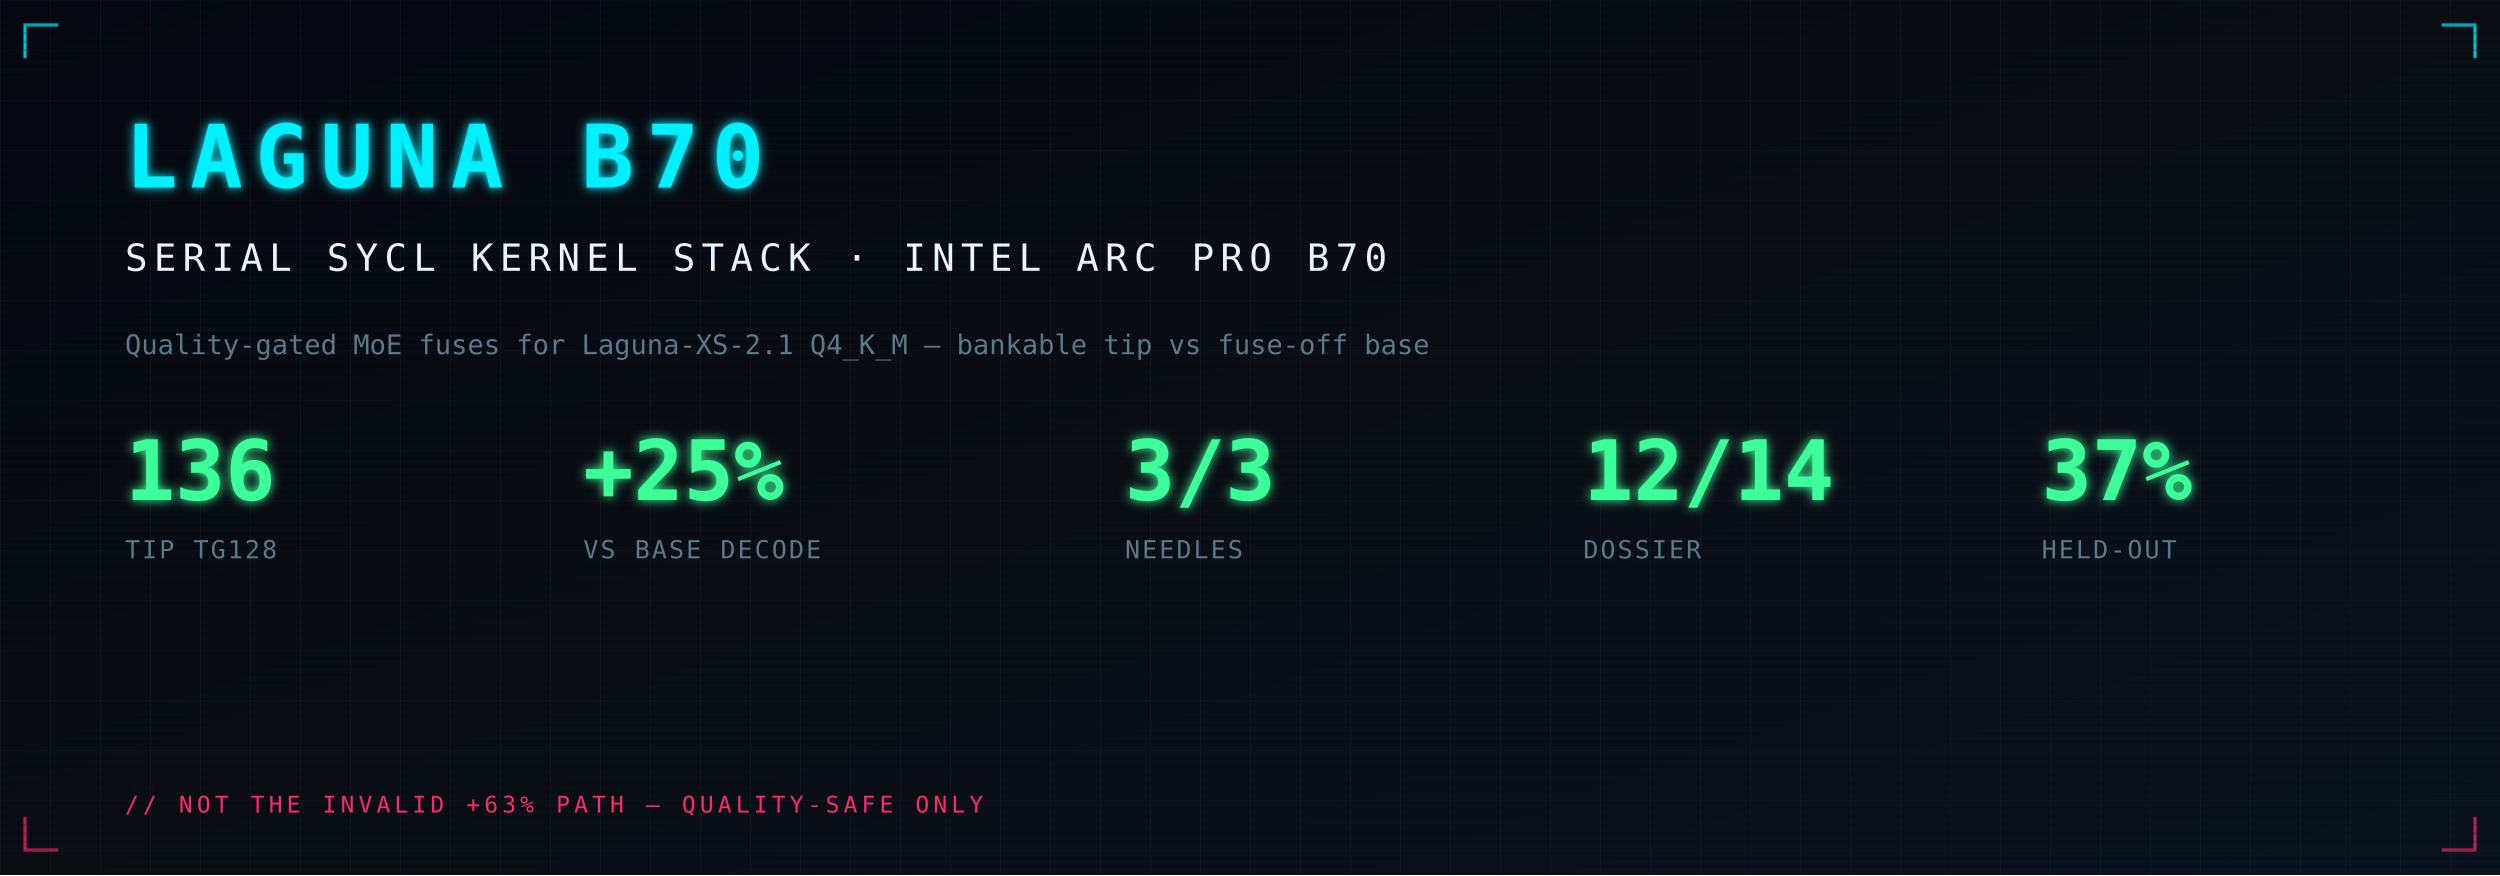
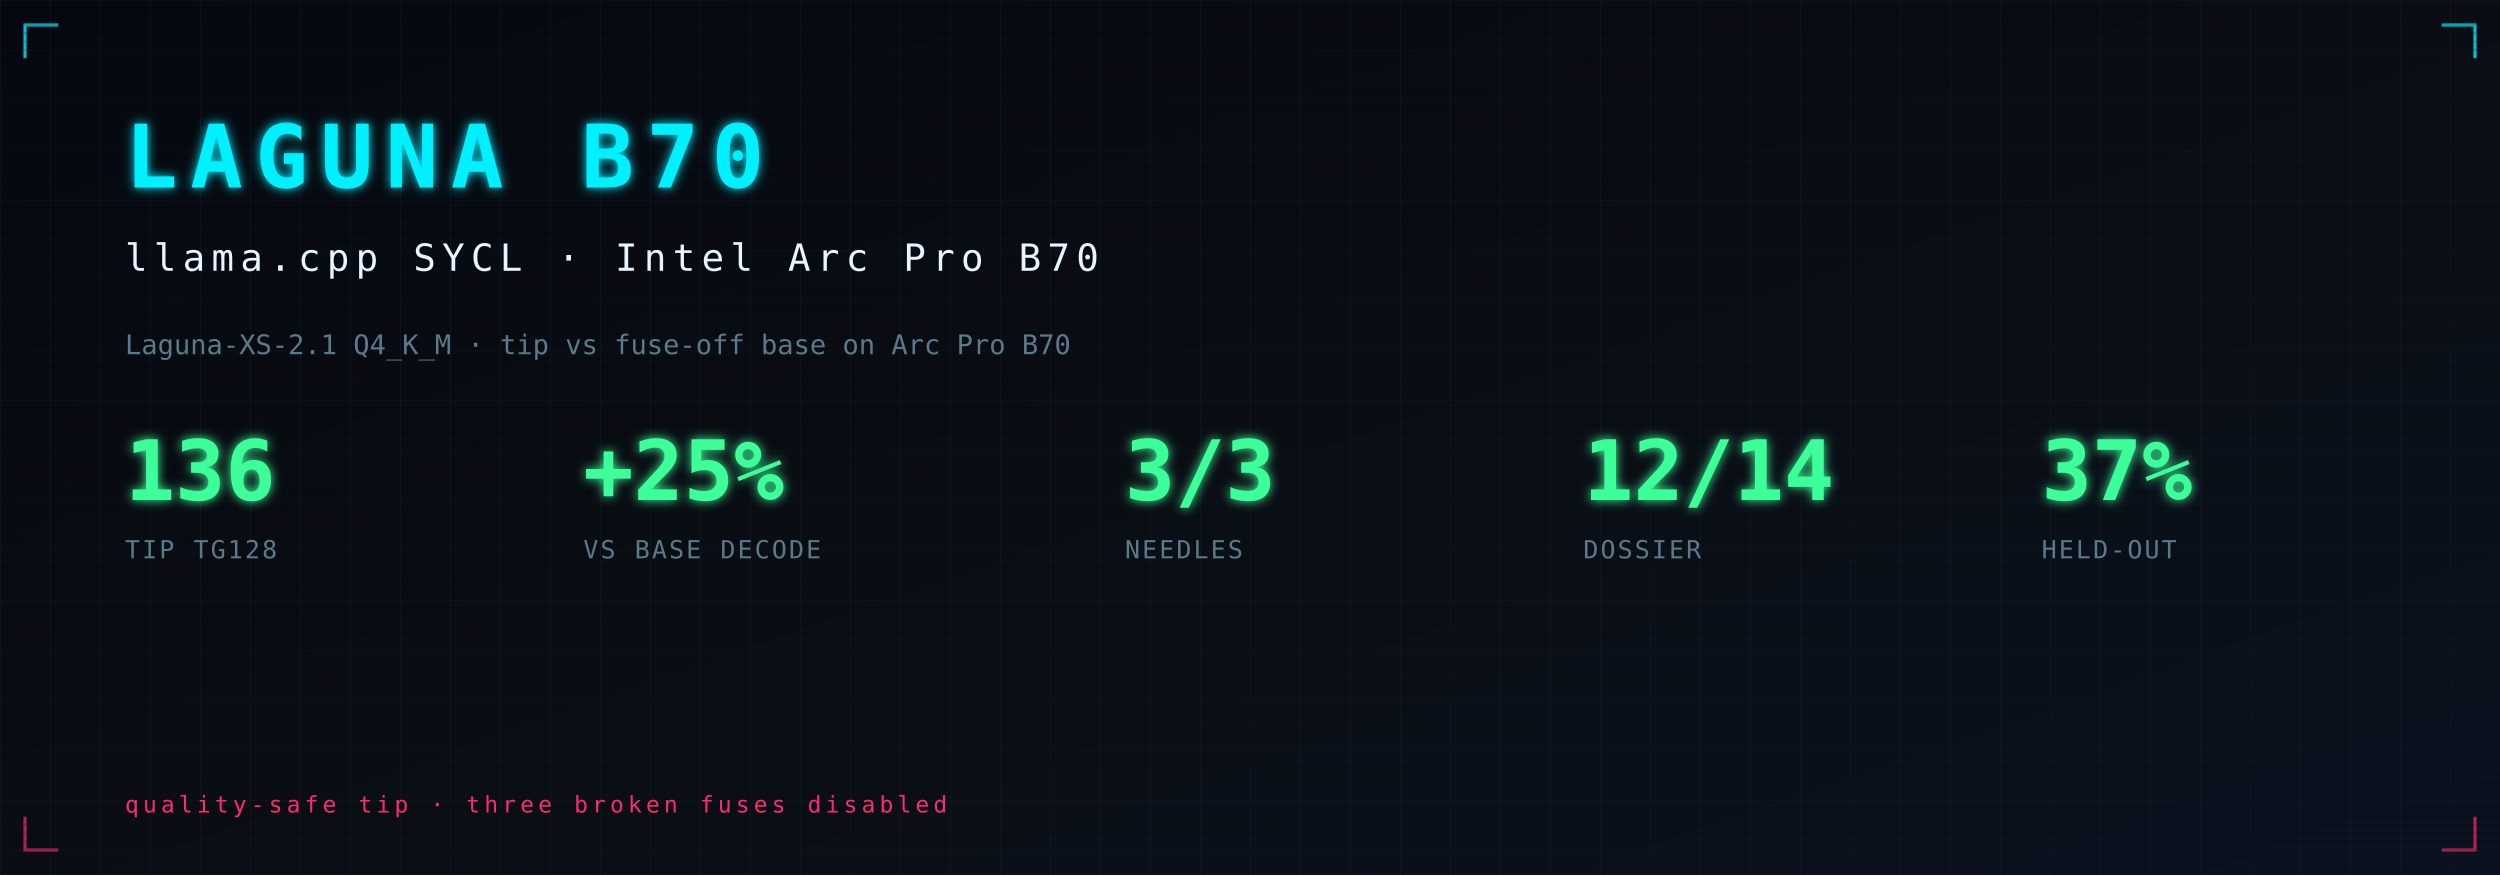
<svg xmlns="http://www.w3.org/2000/svg" width="1200" height="420" viewBox="0 0 1200 420">
  <defs>
    <linearGradient id="bgGrad" x1="0" y1="0" x2="1" y2="1">
      <stop offset="0%" stop-color="#050810" />
      <stop offset="50%" stop-color="#0a0e14" />
      <stop offset="100%" stop-color="#0a1220" />
    </linearGradient>
    <filter id="glowCyan" x="-50%" y="-50%" width="200%" height="200%">
      <feGaussianBlur stdDeviation="2.5" result="b" />
      <feMerge>
        <feMergeNode in="b" />
        <feMergeNode in="SourceGraphic" />
      </feMerge>
    </filter>
    <filter id="glowMag" x="-50%" y="-50%" width="200%" height="200%">
      <feGaussianBlur stdDeviation="2.5" result="b" />
      <feMerge>
        <feMergeNode in="b" />
        <feMergeNode in="SourceGraphic" />
      </feMerge>
    </filter>
    <pattern id="grid" width="24" height="24" patternUnits="userSpaceOnUse">
      <path d="M 24 0 L 0 0 0 24" fill="none" stroke="#1a2a3a" stroke-width="0.5" opacity="0.6" />
    </pattern>
  </defs>
  <rect width="1200" height="420" fill="url(#bgGrad)" />
  <rect width="1200" height="420" fill="url(#grid)" opacity="0.9" />
  <path d="M12 28 L12 12 L28 12" fill="none" stroke="#00f0ff" stroke-width="1.5" opacity="0.8" />
  <path d="M1188 28 L1188 12 L1172 12" fill="none" stroke="#00f0ff" stroke-width="1.5" opacity="0.8" />
  <path d="M12 392 L12 408 L28 408" fill="none" stroke="#ff2a6d" stroke-width="1.5" opacity="0.7" />
  <path d="M1188 392 L1188 408 L1172 408" fill="none" stroke="#ff2a6d" stroke-width="1.5" opacity="0.7" />
  <line x1="0" y1="0" x2="1200" y2="0" stroke="#000" stroke-opacity="0.15" stroke-width="1" />
  <line x1="0" y1="4" x2="1200" y2="4" stroke="#000" stroke-opacity="0.15" stroke-width="1" />
  <line x1="0" y1="8" x2="1200" y2="8" stroke="#000" stroke-opacity="0.15" stroke-width="1" />
  <line x1="0" y1="12" x2="1200" y2="12" stroke="#000" stroke-opacity="0.15" stroke-width="1" />
  <line x1="0" y1="16" x2="1200" y2="16" stroke="#000" stroke-opacity="0.15" stroke-width="1" />
  <line x1="0" y1="20" x2="1200" y2="20" stroke="#000" stroke-opacity="0.15" stroke-width="1" />
  <line x1="0" y1="24" x2="1200" y2="24" stroke="#000" stroke-opacity="0.15" stroke-width="1" />
  <line x1="0" y1="28" x2="1200" y2="28" stroke="#000" stroke-opacity="0.15" stroke-width="1" />
  <line x1="0" y1="32" x2="1200" y2="32" stroke="#000" stroke-opacity="0.15" stroke-width="1" />
  <line x1="0" y1="36" x2="1200" y2="36" stroke="#000" stroke-opacity="0.15" stroke-width="1" />
  <line x1="0" y1="40" x2="1200" y2="40" stroke="#000" stroke-opacity="0.15" stroke-width="1" />
  <line x1="0" y1="44" x2="1200" y2="44" stroke="#000" stroke-opacity="0.15" stroke-width="1" />
  <line x1="0" y1="48" x2="1200" y2="48" stroke="#000" stroke-opacity="0.15" stroke-width="1" />
  <line x1="0" y1="52" x2="1200" y2="52" stroke="#000" stroke-opacity="0.15" stroke-width="1" />
  <line x1="0" y1="56" x2="1200" y2="56" stroke="#000" stroke-opacity="0.15" stroke-width="1" />
  <line x1="0" y1="60" x2="1200" y2="60" stroke="#000" stroke-opacity="0.15" stroke-width="1" />
  <line x1="0" y1="64" x2="1200" y2="64" stroke="#000" stroke-opacity="0.15" stroke-width="1" />
  <line x1="0" y1="68" x2="1200" y2="68" stroke="#000" stroke-opacity="0.15" stroke-width="1" />
  <line x1="0" y1="72" x2="1200" y2="72" stroke="#000" stroke-opacity="0.15" stroke-width="1" />
  <line x1="0" y1="76" x2="1200" y2="76" stroke="#000" stroke-opacity="0.15" stroke-width="1" />
  <line x1="0" y1="80" x2="1200" y2="80" stroke="#000" stroke-opacity="0.15" stroke-width="1" />
  <line x1="0" y1="84" x2="1200" y2="84" stroke="#000" stroke-opacity="0.15" stroke-width="1" />
  <line x1="0" y1="88" x2="1200" y2="88" stroke="#000" stroke-opacity="0.15" stroke-width="1" />
  <line x1="0" y1="92" x2="1200" y2="92" stroke="#000" stroke-opacity="0.15" stroke-width="1" />
  <line x1="0" y1="96" x2="1200" y2="96" stroke="#000" stroke-opacity="0.15" stroke-width="1" />
  <line x1="0" y1="100" x2="1200" y2="100" stroke="#000" stroke-opacity="0.15" stroke-width="1" />
  <line x1="0" y1="104" x2="1200" y2="104" stroke="#000" stroke-opacity="0.15" stroke-width="1" />
  <line x1="0" y1="108" x2="1200" y2="108" stroke="#000" stroke-opacity="0.15" stroke-width="1" />
  <line x1="0" y1="112" x2="1200" y2="112" stroke="#000" stroke-opacity="0.15" stroke-width="1" />
  <line x1="0" y1="116" x2="1200" y2="116" stroke="#000" stroke-opacity="0.15" stroke-width="1" />
  <line x1="0" y1="120" x2="1200" y2="120" stroke="#000" stroke-opacity="0.15" stroke-width="1" />
  <line x1="0" y1="124" x2="1200" y2="124" stroke="#000" stroke-opacity="0.15" stroke-width="1" />
  <line x1="0" y1="128" x2="1200" y2="128" stroke="#000" stroke-opacity="0.15" stroke-width="1" />
  <line x1="0" y1="132" x2="1200" y2="132" stroke="#000" stroke-opacity="0.15" stroke-width="1" />
  <line x1="0" y1="136" x2="1200" y2="136" stroke="#000" stroke-opacity="0.15" stroke-width="1" />
  <line x1="0" y1="140" x2="1200" y2="140" stroke="#000" stroke-opacity="0.15" stroke-width="1" />
  <line x1="0" y1="144" x2="1200" y2="144" stroke="#000" stroke-opacity="0.15" stroke-width="1" />
  <line x1="0" y1="148" x2="1200" y2="148" stroke="#000" stroke-opacity="0.15" stroke-width="1" />
  <line x1="0" y1="152" x2="1200" y2="152" stroke="#000" stroke-opacity="0.15" stroke-width="1" />
  <line x1="0" y1="156" x2="1200" y2="156" stroke="#000" stroke-opacity="0.15" stroke-width="1" />
  <line x1="0" y1="160" x2="1200" y2="160" stroke="#000" stroke-opacity="0.15" stroke-width="1" />
  <line x1="0" y1="164" x2="1200" y2="164" stroke="#000" stroke-opacity="0.15" stroke-width="1" />
  <line x1="0" y1="168" x2="1200" y2="168" stroke="#000" stroke-opacity="0.15" stroke-width="1" />
  <line x1="0" y1="172" x2="1200" y2="172" stroke="#000" stroke-opacity="0.15" stroke-width="1" />
  <line x1="0" y1="176" x2="1200" y2="176" stroke="#000" stroke-opacity="0.15" stroke-width="1" />
  <line x1="0" y1="180" x2="1200" y2="180" stroke="#000" stroke-opacity="0.15" stroke-width="1" />
  <line x1="0" y1="184" x2="1200" y2="184" stroke="#000" stroke-opacity="0.15" stroke-width="1" />
  <line x1="0" y1="188" x2="1200" y2="188" stroke="#000" stroke-opacity="0.15" stroke-width="1" />
  <line x1="0" y1="192" x2="1200" y2="192" stroke="#000" stroke-opacity="0.15" stroke-width="1" />
  <line x1="0" y1="196" x2="1200" y2="196" stroke="#000" stroke-opacity="0.15" stroke-width="1" />
  <line x1="0" y1="200" x2="1200" y2="200" stroke="#000" stroke-opacity="0.15" stroke-width="1" />
  <line x1="0" y1="204" x2="1200" y2="204" stroke="#000" stroke-opacity="0.15" stroke-width="1" />
  <line x1="0" y1="208" x2="1200" y2="208" stroke="#000" stroke-opacity="0.15" stroke-width="1" />
  <line x1="0" y1="212" x2="1200" y2="212" stroke="#000" stroke-opacity="0.15" stroke-width="1" />
  <line x1="0" y1="216" x2="1200" y2="216" stroke="#000" stroke-opacity="0.15" stroke-width="1" />
  <line x1="0" y1="220" x2="1200" y2="220" stroke="#000" stroke-opacity="0.15" stroke-width="1" />
  <line x1="0" y1="224" x2="1200" y2="224" stroke="#000" stroke-opacity="0.15" stroke-width="1" />
  <line x1="0" y1="228" x2="1200" y2="228" stroke="#000" stroke-opacity="0.15" stroke-width="1" />
  <line x1="0" y1="232" x2="1200" y2="232" stroke="#000" stroke-opacity="0.15" stroke-width="1" />
  <line x1="0" y1="236" x2="1200" y2="236" stroke="#000" stroke-opacity="0.15" stroke-width="1" />
  <line x1="0" y1="240" x2="1200" y2="240" stroke="#000" stroke-opacity="0.15" stroke-width="1" />
  <line x1="0" y1="244" x2="1200" y2="244" stroke="#000" stroke-opacity="0.15" stroke-width="1" />
  <line x1="0" y1="248" x2="1200" y2="248" stroke="#000" stroke-opacity="0.15" stroke-width="1" />
  <line x1="0" y1="252" x2="1200" y2="252" stroke="#000" stroke-opacity="0.15" stroke-width="1" />
  <line x1="0" y1="256" x2="1200" y2="256" stroke="#000" stroke-opacity="0.15" stroke-width="1" />
  <line x1="0" y1="260" x2="1200" y2="260" stroke="#000" stroke-opacity="0.15" stroke-width="1" />
  <line x1="0" y1="264" x2="1200" y2="264" stroke="#000" stroke-opacity="0.15" stroke-width="1" />
  <line x1="0" y1="268" x2="1200" y2="268" stroke="#000" stroke-opacity="0.15" stroke-width="1" />
  <line x1="0" y1="272" x2="1200" y2="272" stroke="#000" stroke-opacity="0.15" stroke-width="1" />
  <line x1="0" y1="276" x2="1200" y2="276" stroke="#000" stroke-opacity="0.15" stroke-width="1" />
  <line x1="0" y1="280" x2="1200" y2="280" stroke="#000" stroke-opacity="0.15" stroke-width="1" />
  <line x1="0" y1="284" x2="1200" y2="284" stroke="#000" stroke-opacity="0.15" stroke-width="1" />
  <line x1="0" y1="288" x2="1200" y2="288" stroke="#000" stroke-opacity="0.15" stroke-width="1" />
  <line x1="0" y1="292" x2="1200" y2="292" stroke="#000" stroke-opacity="0.15" stroke-width="1" />
  <line x1="0" y1="296" x2="1200" y2="296" stroke="#000" stroke-opacity="0.15" stroke-width="1" />
  <line x1="0" y1="300" x2="1200" y2="300" stroke="#000" stroke-opacity="0.15" stroke-width="1" />
  <line x1="0" y1="304" x2="1200" y2="304" stroke="#000" stroke-opacity="0.15" stroke-width="1" />
  <line x1="0" y1="308" x2="1200" y2="308" stroke="#000" stroke-opacity="0.15" stroke-width="1" />
  <line x1="0" y1="312" x2="1200" y2="312" stroke="#000" stroke-opacity="0.15" stroke-width="1" />
  <line x1="0" y1="316" x2="1200" y2="316" stroke="#000" stroke-opacity="0.15" stroke-width="1" />
  <line x1="0" y1="320" x2="1200" y2="320" stroke="#000" stroke-opacity="0.15" stroke-width="1" />
  <line x1="0" y1="324" x2="1200" y2="324" stroke="#000" stroke-opacity="0.15" stroke-width="1" />
  <line x1="0" y1="328" x2="1200" y2="328" stroke="#000" stroke-opacity="0.15" stroke-width="1" />
  <line x1="0" y1="332" x2="1200" y2="332" stroke="#000" stroke-opacity="0.15" stroke-width="1" />
  <line x1="0" y1="336" x2="1200" y2="336" stroke="#000" stroke-opacity="0.15" stroke-width="1" />
  <line x1="0" y1="340" x2="1200" y2="340" stroke="#000" stroke-opacity="0.15" stroke-width="1" />
  <line x1="0" y1="344" x2="1200" y2="344" stroke="#000" stroke-opacity="0.15" stroke-width="1" />
  <line x1="0" y1="348" x2="1200" y2="348" stroke="#000" stroke-opacity="0.15" stroke-width="1" />
  <line x1="0" y1="352" x2="1200" y2="352" stroke="#000" stroke-opacity="0.15" stroke-width="1" />
  <line x1="0" y1="356" x2="1200" y2="356" stroke="#000" stroke-opacity="0.15" stroke-width="1" />
  <line x1="0" y1="360" x2="1200" y2="360" stroke="#000" stroke-opacity="0.15" stroke-width="1" />
  <line x1="0" y1="364" x2="1200" y2="364" stroke="#000" stroke-opacity="0.15" stroke-width="1" />
  <line x1="0" y1="368" x2="1200" y2="368" stroke="#000" stroke-opacity="0.15" stroke-width="1" />
  <line x1="0" y1="372" x2="1200" y2="372" stroke="#000" stroke-opacity="0.15" stroke-width="1" />
  <line x1="0" y1="376" x2="1200" y2="376" stroke="#000" stroke-opacity="0.15" stroke-width="1" />
  <line x1="0" y1="380" x2="1200" y2="380" stroke="#000" stroke-opacity="0.15" stroke-width="1" />
  <line x1="0" y1="384" x2="1200" y2="384" stroke="#000" stroke-opacity="0.15" stroke-width="1" />
  <line x1="0" y1="388" x2="1200" y2="388" stroke="#000" stroke-opacity="0.15" stroke-width="1" />
  <line x1="0" y1="392" x2="1200" y2="392" stroke="#000" stroke-opacity="0.15" stroke-width="1" />
  <line x1="0" y1="396" x2="1200" y2="396" stroke="#000" stroke-opacity="0.15" stroke-width="1" />
  <line x1="0" y1="400" x2="1200" y2="400" stroke="#000" stroke-opacity="0.15" stroke-width="1" />
  <line x1="0" y1="404" x2="1200" y2="404" stroke="#000" stroke-opacity="0.15" stroke-width="1" />
  <line x1="0" y1="408" x2="1200" y2="408" stroke="#000" stroke-opacity="0.15" stroke-width="1" />
  <line x1="0" y1="412" x2="1200" y2="412" stroke="#000" stroke-opacity="0.15" stroke-width="1" />
  <line x1="0" y1="416" x2="1200" y2="416" stroke="#000" stroke-opacity="0.15" stroke-width="1" />
  <text x="60" y="90" fill="#00f0ff" font-family="ui-monospace, Menlo, monospace" font-size="42" font-weight="700" letter-spacing="6" filter="url(#glowCyan)">LAGUNA B70</text>
-   <text x="60" y="130" fill="#e8f4ff" font-family="ui-monospace, Menlo, monospace" font-size="18" letter-spacing="3">SERIAL SYCL KERNEL STACK · INTEL ARC PRO B70</text>
-   <text x="60" y="170" fill="#5a7a8a" font-family="monospace" font-size="13">Quality-gated MoE fuses for Laguna-XS-2.1 Q4_K_M — bankable tip vs fuse-off base</text>
+   <text x="60" y="130" fill="#e8f4ff" font-family="ui-monospace, Menlo, monospace" font-size="18" letter-spacing="3">llama.cpp SYCL · Intel Arc Pro B70</text>
+   <text x="60" y="170" fill="#5a7a8a" font-family="monospace" font-size="13">Laguna-XS-2.1 Q4_K_M · tip vs fuse-off base on Arc Pro B70</text>
  <text x="60" y="240" fill="#3dff9a" font-family="monospace" font-size="40" font-weight="700" filter="url(#glowCyan)">136</text>
  <text x="60" y="268" fill="#5a7a8a" font-family="monospace" font-size="12" letter-spacing="1">TIP TG128</text>
  <text x="280" y="240" fill="#3dff9a" font-family="monospace" font-size="40" font-weight="700" filter="url(#glowCyan)">+25%</text>
  <text x="280" y="268" fill="#5a7a8a" font-family="monospace" font-size="12" letter-spacing="1">VS BASE DECODE</text>
  <text x="540" y="240" fill="#3dff9a" font-family="monospace" font-size="40" font-weight="700" filter="url(#glowCyan)">3/3</text>
  <text x="540" y="268" fill="#5a7a8a" font-family="monospace" font-size="12" letter-spacing="1">NEEDLES</text>
  <text x="760" y="240" fill="#3dff9a" font-family="monospace" font-size="40" font-weight="700" filter="url(#glowCyan)">12/14</text>
  <text x="760" y="268" fill="#5a7a8a" font-family="monospace" font-size="12" letter-spacing="1">DOSSIER</text>
  <text x="980" y="240" fill="#3dff9a" font-family="monospace" font-size="40" font-weight="700" filter="url(#glowCyan)">37%</text>
  <text x="980" y="268" fill="#5a7a8a" font-family="monospace" font-size="12" letter-spacing="1">HELD-OUT</text>
-   <text x="60" y="390" fill="#ff2a6d" font-family="monospace" font-size="11" letter-spacing="2">// NOT THE INVALID +63% PATH — QUALITY-SAFE ONLY</text>
+   <text x="60" y="390" fill="#ff2a6d" font-family="monospace" font-size="11" letter-spacing="2">quality-safe tip · three broken fuses disabled</text>
</svg>
